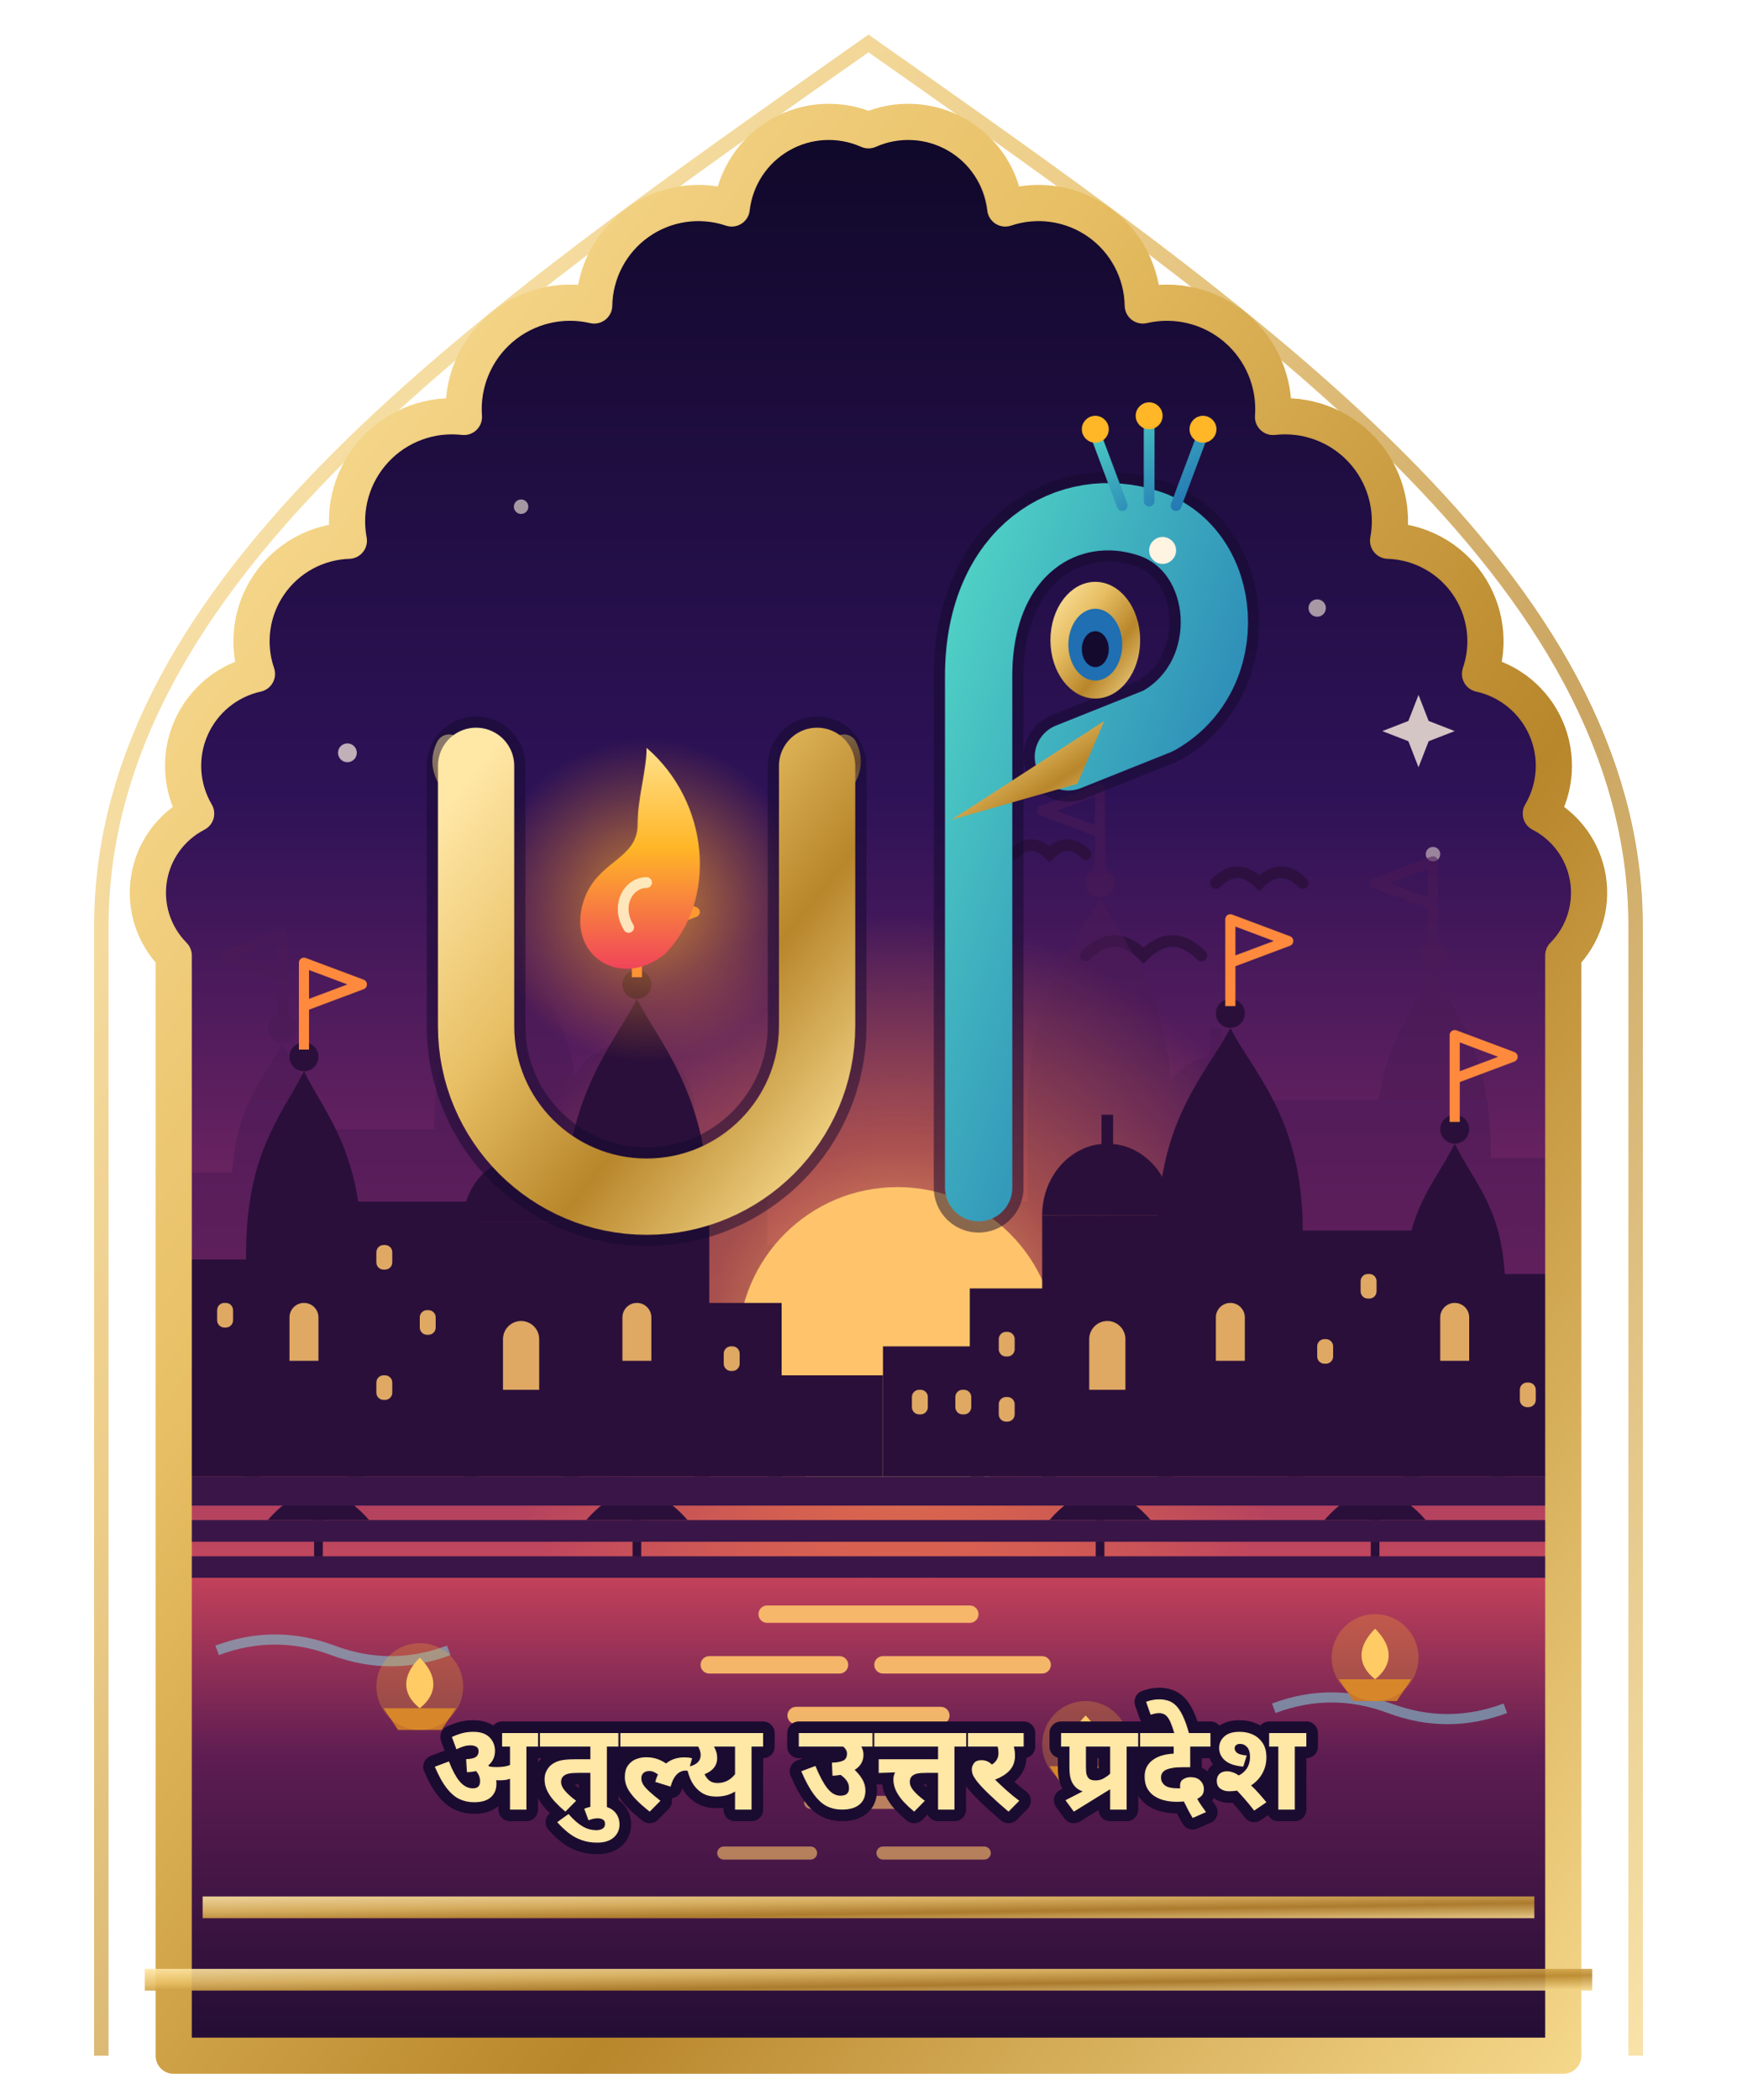
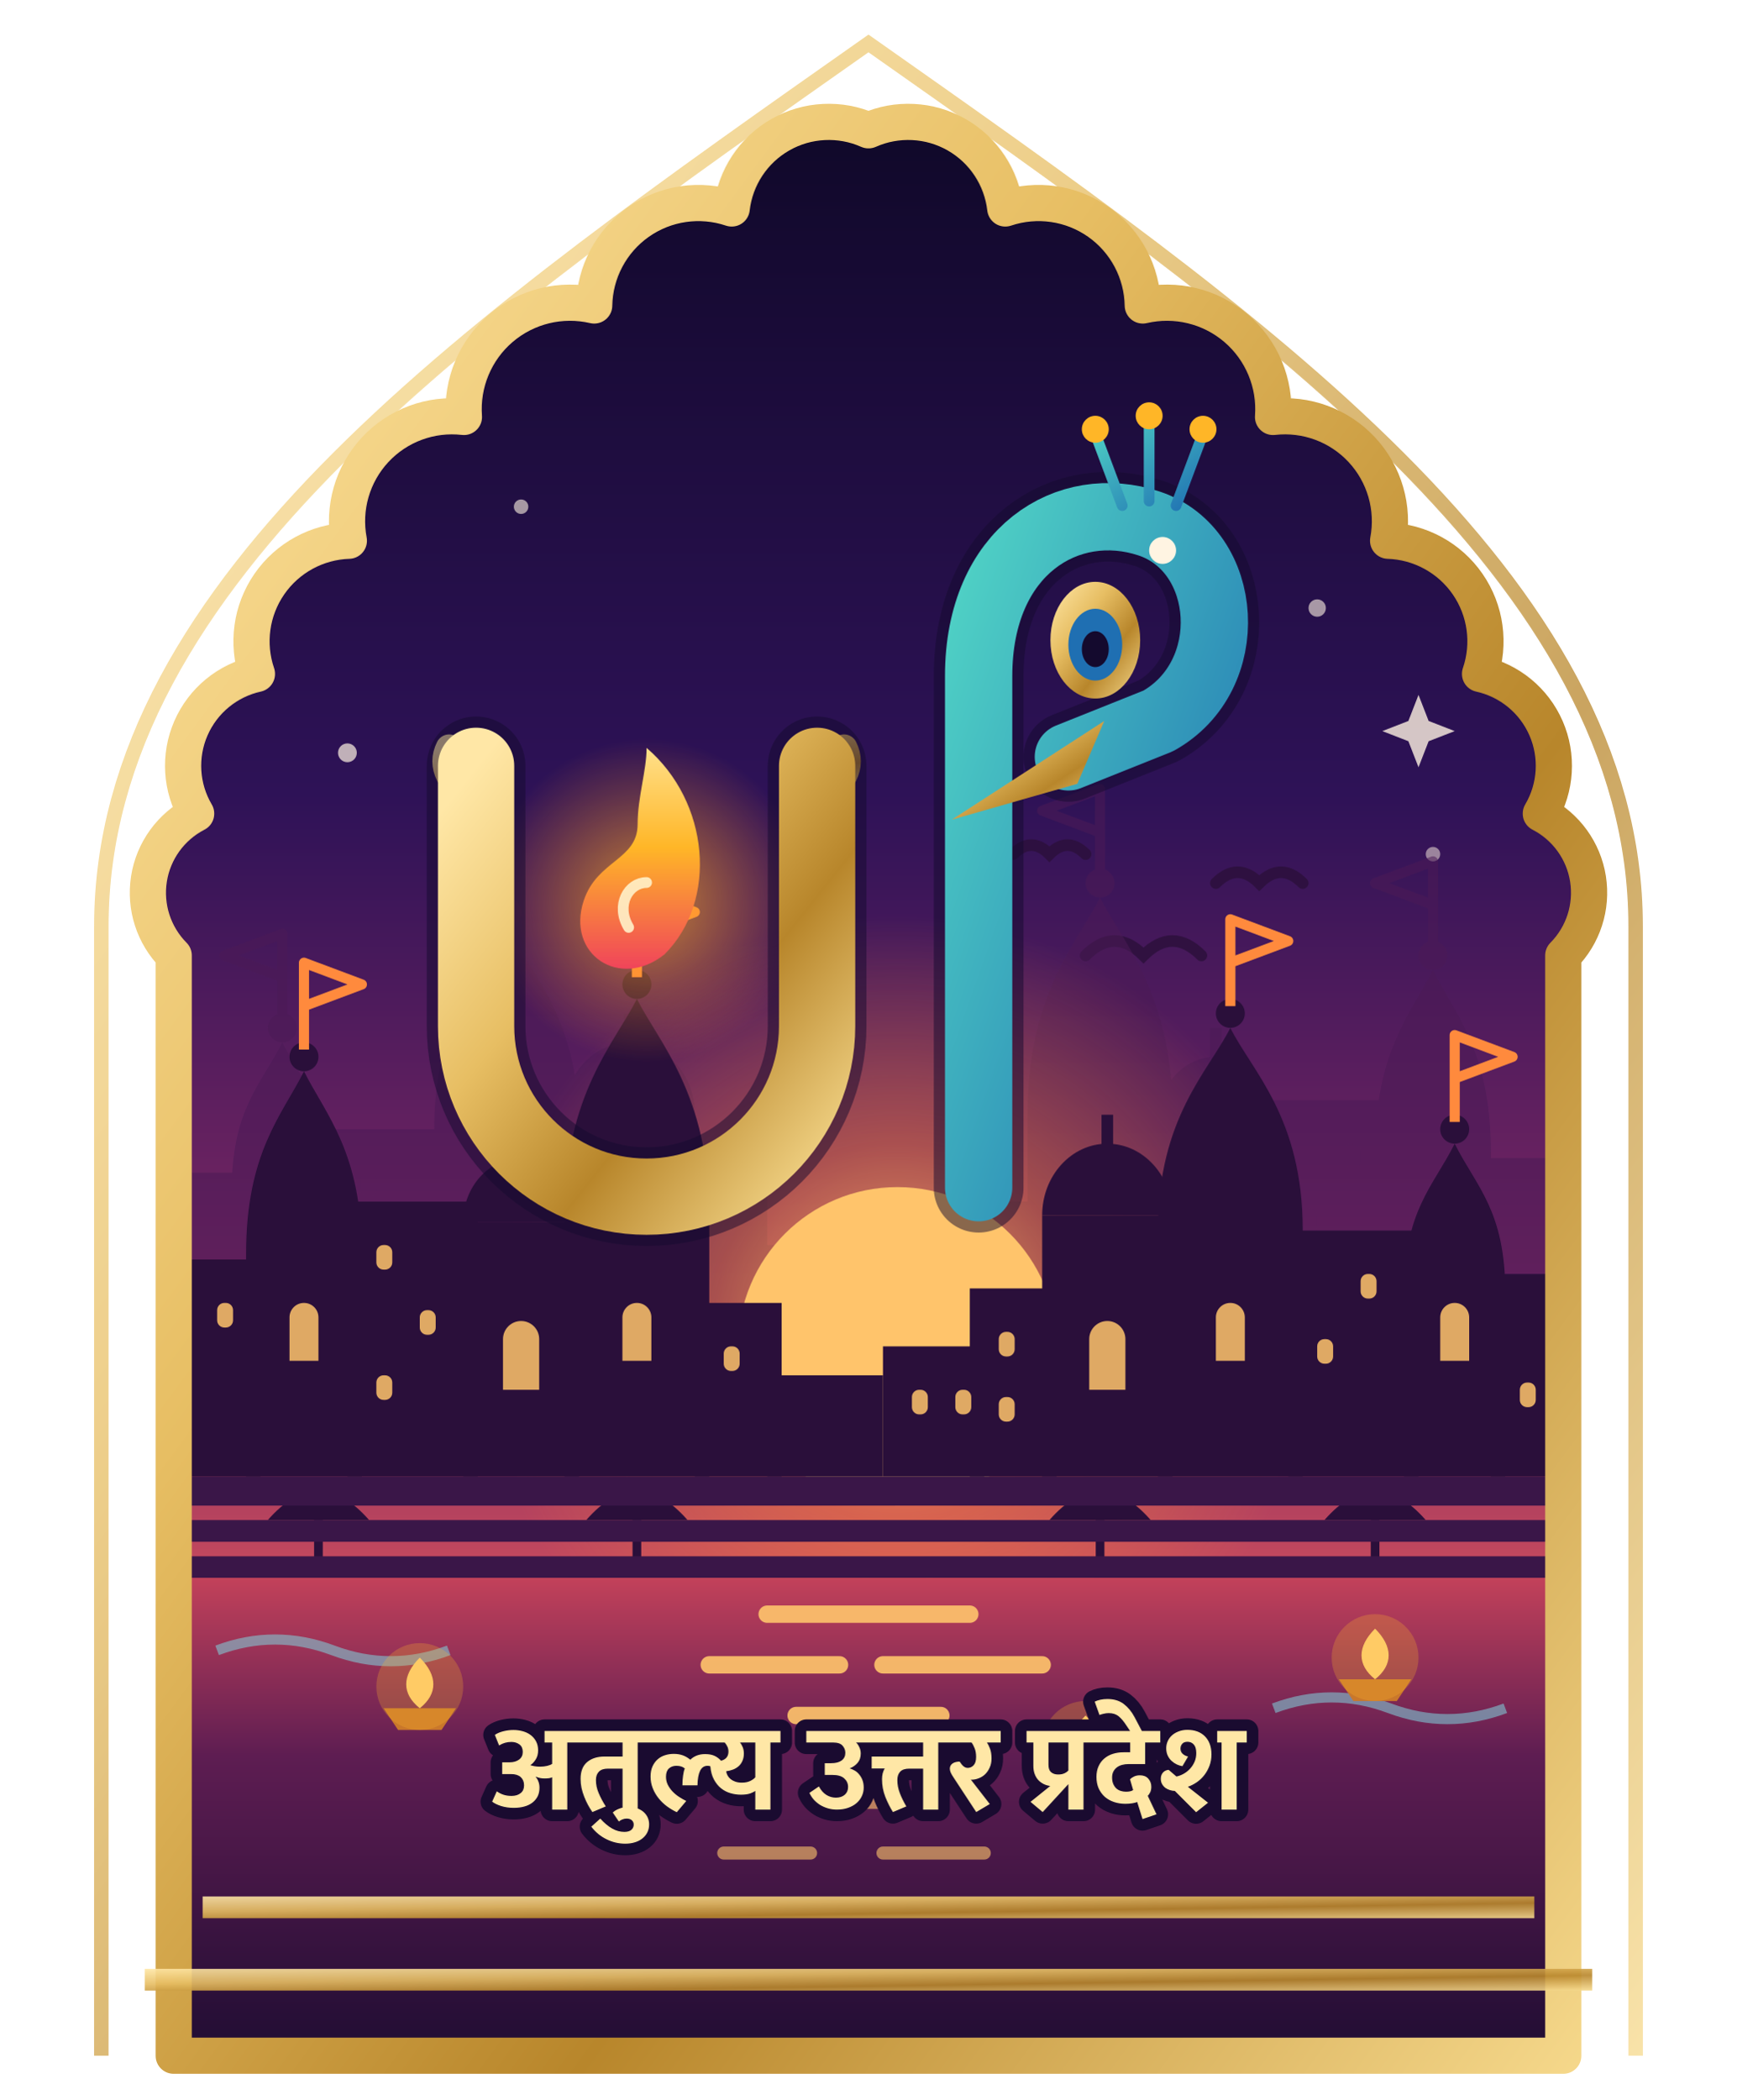
<svg xmlns="http://www.w3.org/2000/svg" viewBox="0 0 240 290" role="img" aria-label="Incredible UP emblem, अतुल्य उत्तर प्रदेश">
  <defs>
    <linearGradient id="full-gold" x1="0" y1="0" x2="1" y2="1">
      <stop offset="0" stop-color="#FFE7A6" />
      <stop offset=".35" stop-color="#E7BE63" />
      <stop offset=".65" stop-color="#B8862B" />
      <stop offset="1" stop-color="#F6D98C" />
    </linearGradient>
    <linearGradient id="full-silk" x1="0" y1="0" x2="0" y2="1">
      <stop offset="0" stop-color="#FFE08A" />
      <stop offset=".45" stop-color="#FFB627" />
      <stop offset="1" stop-color="#F0445A" />
    </linearGradient>
    <linearGradient id="full-sky" x1="0" y1="0" x2="0" y2="1">
      <stop offset="0" stop-color="#0F0828" />
      <stop offset=".35" stop-color="#2E1257" />
      <stop offset=".6" stop-color="#7A2763" />
      <stop offset=".8" stop-color="#E0565B" />
      <stop offset="1" stop-color="#FFB25E" />
    </linearGradient>
    <linearGradient id="full-river" x1="0" y1="0" x2="0" y2="1">
      <stop offset="0" stop-color="#C2415A" />
      <stop offset=".35" stop-color="#5E1D52" />
      <stop offset="1" stop-color="#1A0B30" />
    </linearGradient>
    <radialGradient id="full-sunGlow">
      <stop offset="0" stop-color="#FFD27A" stop-opacity=".9" />
      <stop offset=".45" stop-color="#FF8A3D" stop-opacity=".45" />
      <stop offset="1" stop-color="#FF8A3D" stop-opacity="0" />
    </radialGradient>
    <linearGradient id="full-teal" x1="0" y1="0" x2="1" y2="1">
      <stop offset="0" stop-color="#4FD1C5" />
      <stop offset="1" stop-color="#1F6FB2" />
    </linearGradient>
    <radialGradient id="full-flameGlow">
      <stop offset="0" stop-color="#FFB627" stop-opacity=".7" />
      <stop offset="1" stop-color="#FF8A1F" stop-opacity="0" />
    </radialGradient>
    <clipPath id="full-clip">
      <path d="M24 284V132.0A12.3 12.3 0 0 1 27.1 112.4A13.0 13.0 0 0 1 35.5 93.1A13.9 13.9 0 0 1 48.2 74.7A14.5 14.5 0 0 1 64.1 57.6A14.7 14.7 0 0 1 82.1 42.2A14.4 14.4 0 0 1 101.1 28.8A13.5 13.5 0 0 1 120.0 18.0A13.5 13.5 0 0 1 138.9 28.8A14.4 14.4 0 0 1 157.9 42.2A14.7 14.7 0 0 1 175.9 57.6A14.5 14.5 0 0 1 191.8 74.7A13.9 13.9 0 0 1 204.5 93.1A13.0 13.0 0 0 1 212.9 112.4A12.3 12.3 0 0 1 216.0 132.0V284Z" />
    </clipPath>
  </defs>
  <path d="M14 284V128C14 80 66 44 120 6C174 44 226 80 226 128V284" fill="none" stroke="url(#full-gold)" stroke-width="2" opacity=".75" />
  <path d="M24 284V132.0A12.3 12.3 0 0 1 27.1 112.4A13.0 13.0 0 0 1 35.5 93.1A13.9 13.9 0 0 1 48.2 74.7A14.5 14.5 0 0 1 64.1 57.6A14.7 14.7 0 0 1 82.1 42.2A14.4 14.4 0 0 1 101.1 28.8A13.5 13.5 0 0 1 120.0 18.0A13.5 13.5 0 0 1 138.9 28.8A14.4 14.4 0 0 1 157.9 42.2A14.7 14.7 0 0 1 175.9 57.6A14.5 14.5 0 0 1 191.8 74.7A13.9 13.9 0 0 1 204.5 93.1A13.0 13.0 0 0 1 212.9 112.4A12.3 12.3 0 0 1 216.0 132.0V284Z" fill="url(#full-sky)" />
  <g clip-path="url(#full-clip)">
    <g fill="#FFF4E2">
      <circle cx="48" cy="104" r="1.3" opacity=".7" />
      <circle cx="72" cy="70" r="1" opacity=".6" />
      <circle cx="182" cy="84" r="1.2" opacity=".6" />
      <circle cx="198" cy="118" r="1" opacity=".5" />
      <path d="M196 96l1.4 3.6 3.6 1.4-3.6 1.4-1.4 3.6-1.4-3.6-3.6-1.4 3.6-1.4z" opacity=".8" />
    </g>
    <g class="full-fly" fill="none" stroke="#2A0F3A" stroke-width="1.6" stroke-linecap="round" opacity=".8">
      <path d="M150 132q4-4 8 0q4-4 8 0" />
      <path d="M168 122q3-3 6 0q3-3 6 0" />
      <path d="M140 118q2.5-2.5 5 0q2.5-2.5 5 0" />
    </g>
    <g opacity=".55" transform="translate(240 0) scale(-1 1) translate(0 -14)">
      <g fill="#4A1A55">
        <rect x="20" y="174" width="16" height="30" />
        <path d="M34 204V173.2C34 159.2 39 154 42 148C45 154 50 159.2 50 173.2V204Z" />
        <circle cx="42" cy="146" r="2" />
        <rect x="48" y="166" width="18" height="38" />
        <rect x="64" y="168.8" width="16" height="35.2" />
        <path d="M64 168.8A8 8.8 0 0 1 80 168.8Z" />
        <path d="M72 156v6" stroke="#4A1A55" stroke-width="1.6" />
        <path d="M78 204V167.7C78 151.2 85 144 88 138C91 144 98 151.2 98 167.7V204Z" />
        <circle cx="88" cy="136" r="2" />
        <rect x="96" y="180" width="12" height="24" />
        <rect x="106" y="190" width="16" height="14" />
        <rect x="122" y="186" width="14" height="18" />
        <rect x="134" y="178" width="12" height="26" />
        <rect x="144" y="167.9" width="18" height="36.1" />
        <path d="M144 167.9A9 9.9 0 0 1 162 167.9Z" />
        <path d="M153 154v6" stroke="#4A1A55" stroke-width="1.6" />
        <path d="M160 204V169.9C160 154.4 167 148 170 142C173 148 180 154.4 180 169.9V204Z" />
        <circle cx="170" cy="140" r="2" />
        <rect x="178" y="170" width="18" height="34" />
        <path d="M194 204V178.7C194 167.2 198 164 201 158C204 164 208 167.2 208 178.7V204Z" />
        <circle cx="201" cy="156" r="2" />
        <rect x="206" y="176" width="14" height="28" />
        <path d="M37 210q7-8 14 0z" />
        <path d="M44 210v6" stroke="#4A1A55" stroke-width="1.2" />
        <path d="M81 210q7-8 14 0z" />
        <path d="M88 210v6" stroke="#4A1A55" stroke-width="1.2" />
        <path d="M145 210q7-8 14 0z" />
        <path d="M152 210v6" stroke="#4A1A55" stroke-width="1.2" />
        <path d="M183 210q7-8 14 0z" />
        <path d="M190 210v6" stroke="#4A1A55" stroke-width="1.2" />
      </g>
      <g fill="#4A1A55" opacity=".85">
        <rect x="24" y="180" width="2.2" height="3.4" rx="1" />
        <rect x="30" y="180" width="2.2" height="3.4" rx="1" />
        <rect x="24" y="189" width="2.2" height="3.4" rx="1" />
        <path d="M40 188v-6a2 2 0 0 1 4 0v6z" />
        <rect x="52" y="172" width="2.2" height="3.4" rx="1" />
        <rect x="58" y="181" width="2.2" height="3.4" rx="1" />
        <rect x="52" y="190" width="2.2" height="3.4" rx="1" />
        <path d="M69.5 192v-7a2.5 2.5 0 0 1 5 0v7z" />
        <path d="M86 188v-6a2 2 0 0 1 4 0v6z" />
        <rect x="100" y="186" width="2.2" height="3.4" rx="1" />
        <rect x="126" y="192" width="2.2" height="3.4" rx="1" />
        <rect x="132" y="192" width="2.2" height="3.4" rx="1" />
        <rect x="138" y="184" width="2.2" height="3.4" rx="1" />
        <rect x="138" y="193" width="2.2" height="3.4" rx="1" />
        <path d="M150.5 192v-7a2.5 2.5 0 0 1 5 0v7z" />
        <path d="M168 188v-6a2 2 0 0 1 4 0v6z" />
        <rect x="188" y="176" width="2.2" height="3.4" rx="1" />
        <rect x="182" y="185" width="2.2" height="3.4" rx="1" />
        <path d="M199 188v-6a2 2 0 0 1 4 0v6z" />
        <rect x="216" y="182" width="2.2" height="3.4" rx="1" />
        <rect x="210" y="191" width="2.2" height="3.4" rx="1" />
        <rect x="216" y="191" width="2.2" height="3.4" rx="1" />
      </g>
      <g fill="none" stroke="#4A1A55" stroke-width="1.4" stroke-linejoin="round">
        <path d="M42 145V133l8 3-8 3" />
        <path d="M88 135V123l8 3-8 3" />
        <path d="M170 139V127l8 3-8 3" />
        <path d="M201 155V143l8 3-8 3" />
      </g>
    </g>
    <circle class="full-sun" cx="124" cy="184" r="58" fill="url(#full-sunGlow)" />
    <circle cx="124" cy="186" r="22" fill="#FFC46B" stroke="none" stroke-width="1.5" />
    <g fill="#2A0F3A">
      <rect x="20" y="174" width="16" height="30" />
      <path d="M34 204V173.2C34 159.2 39 154 42 148C45 154 50 159.2 50 173.2V204Z" />
      <circle cx="42" cy="146" r="2" />
      <rect x="48" y="166" width="18" height="38" />
      <rect x="64" y="168.8" width="16" height="35.2" />
      <path d="M64 168.8A8 8.8 0 0 1 80 168.8Z" />
      <path d="M72 156v6" stroke="#2A0F3A" stroke-width="1.6" />
      <path d="M78 204V167.7C78 151.2 85 144 88 138C91 144 98 151.2 98 167.7V204Z" />
      <circle cx="88" cy="136" r="2" />
      <rect x="96" y="180" width="12" height="24" />
      <rect x="106" y="190" width="16" height="14" />
      <rect x="122" y="186" width="14" height="18" />
      <rect x="134" y="178" width="12" height="26" />
      <rect x="144" y="167.9" width="18" height="36.1" />
      <path d="M144 167.9A9 9.9 0 0 1 162 167.9Z" />
      <path d="M153 154v6" stroke="#2A0F3A" stroke-width="1.6" />
      <path d="M160 204V169.9C160 154.4 167 148 170 142C173 148 180 154.4 180 169.9V204Z" />
      <circle cx="170" cy="140" r="2" />
      <rect x="178" y="170" width="18" height="34" />
      <path d="M194 204V178.7C194 167.2 198 164 201 158C204 164 208 167.2 208 178.7V204Z" />
      <circle cx="201" cy="156" r="2" />
      <rect x="206" y="176" width="14" height="28" />
      <path d="M37 210q7-8 14 0z" />
      <path d="M44 210v6" stroke="#2A0F3A" stroke-width="1.2" />
      <path d="M81 210q7-8 14 0z" />
      <path d="M88 210v6" stroke="#2A0F3A" stroke-width="1.2" />
      <path d="M145 210q7-8 14 0z" />
      <path d="M152 210v6" stroke="#2A0F3A" stroke-width="1.2" />
      <path d="M183 210q7-8 14 0z" />
      <path d="M190 210v6" stroke="#2A0F3A" stroke-width="1.2" />
    </g>
    <g fill="#FFC46B" opacity=".85">
      <rect x="24" y="180" width="2.2" height="3.4" rx="1" />
      <rect x="30" y="180" width="2.2" height="3.4" rx="1" />
      <rect x="24" y="189" width="2.2" height="3.4" rx="1" />
      <path d="M40 188v-6a2 2 0 0 1 4 0v6z" />
      <rect x="52" y="172" width="2.2" height="3.4" rx="1" />
      <rect x="58" y="181" width="2.2" height="3.4" rx="1" />
      <rect x="52" y="190" width="2.2" height="3.4" rx="1" />
      <path d="M69.5 192v-7a2.5 2.5 0 0 1 5 0v7z" />
      <path d="M86 188v-6a2 2 0 0 1 4 0v6z" />
      <rect x="100" y="186" width="2.2" height="3.4" rx="1" />
      <rect x="126" y="192" width="2.2" height="3.4" rx="1" />
      <rect x="132" y="192" width="2.2" height="3.4" rx="1" />
      <rect x="138" y="184" width="2.2" height="3.4" rx="1" />
      <rect x="138" y="193" width="2.2" height="3.4" rx="1" />
      <path d="M150.5 192v-7a2.5 2.5 0 0 1 5 0v7z" />
      <path d="M168 188v-6a2 2 0 0 1 4 0v6z" />
      <rect x="188" y="176" width="2.2" height="3.4" rx="1" />
      <rect x="182" y="185" width="2.2" height="3.4" rx="1" />
      <path d="M199 188v-6a2 2 0 0 1 4 0v6z" />
      <rect x="216" y="182" width="2.2" height="3.4" rx="1" />
      <rect x="210" y="191" width="2.2" height="3.4" rx="1" />
      <rect x="216" y="191" width="2.2" height="3.4" rx="1" />
    </g>
    <g fill="none" stroke="#FF8A3D" stroke-width="1.4" stroke-linejoin="round">
      <path d="M42 145V133l8 3-8 3" />
      <path d="M88 135V123l8 3-8 3" />
      <path d="M170 139V127l8 3-8 3" />
      <path d="M201 155V143l8 3-8 3" />
    </g>
    <g fill="#3A1648" opacity="1">
      <rect x="10" y="204" width="220" height="4" />
      <rect x="10" y="210" width="220" height="3" />
      <rect x="10" y="215" width="220" height="3" />
    </g>
    <rect x="10" y="218" width="220" height="70" fill="url(#full-river)" />
    <g stroke="#FFC46B" stroke-linecap="round">
      <path class="full-shim" d="M106 223h28M98 230h18M122 230h22M110 237h20" stroke-width="2.4" opacity=".9" />
      <path class="full-shim2" d="M112 249h18M100 256h12M122 256h14" stroke-width="1.8" opacity=".6" />
    </g>
    <path d="M30 228q8-3 16 0t16 0M176 236q8-3 16 0t16 0" fill="none" stroke="#7FD3DE" stroke-width="1.4" opacity=".55" />
    <g class="full-bob" style="animation-delay:0s">
      <path d="M53 236h10l-2 3h-6z" fill="#C9772B" />
      <path d="M58 229c2.5 2.5 2.5 5 0 7c-2.5-2-2.5-4.5 0-7z" fill="#FFD27A" />
      <circle cx="58" cy="233" r="6" fill="#FFB627" opacity=".25" />
    </g>
    <g class="full-bob" style="animation-delay:-1s">
      <path d="M145 244h10l-2 3h-6z" fill="#C9772B" />
      <path d="M150 237c2.5 2.5 2.5 5 0 7c-2.5-2-2.5-4.5 0-7z" fill="#FFD27A" />
      <circle cx="150" cy="241" r="6" fill="#FFB627" opacity=".25" />
    </g>
    <g class="full-bob" style="animation-delay:-2s">
      <path d="M185 232h10l-2 3h-6z" fill="#C9772B" />
      <path d="M190 225c2.5 2.5 2.5 5 0 7c-2.5-2-2.5-4.5 0-7z" fill="#FFD27A" />
      <circle cx="190" cy="229" r="6" fill="#FFB627" opacity=".25" />
    </g>
  </g>
  <path d="M24 284V132.0A12.3 12.3 0 0 1 27.1 112.4A13.0 13.0 0 0 1 35.5 93.1A13.9 13.9 0 0 1 48.2 74.7A14.5 14.5 0 0 1 64.1 57.6A14.7 14.7 0 0 1 82.1 42.2A14.4 14.4 0 0 1 101.1 28.8A13.5 13.5 0 0 1 120.0 18.0A13.5 13.5 0 0 1 138.9 28.8A14.4 14.4 0 0 1 157.9 42.2A14.7 14.7 0 0 1 175.9 57.6A14.5 14.5 0 0 1 191.8 74.7A13.9 13.9 0 0 1 204.5 93.1A13.0 13.0 0 0 1 212.9 112.4A12.3 12.3 0 0 1 216.0 132.0V284Z" fill="none" stroke="url(#full-gold)" stroke-width="5" stroke-linejoin="round" />
  <g transform="translate(116 112) scale(.62) translate(-125 -130)">
    <circle class="full-halo" cx="82" cy="150" r="36" fill="url(#full-flameGlow)" />
    <path class="full-flame" d="M82 116C96 128 98 150 86 162C76 170 64 162 68 150C71 141 80 141 80 133C80 127 82 121 82 116Z" fill="url(#full-silk)" />
    <path d="M78 156c-3-5 0-10 4-10" fill="none" stroke="#FFF1C9" stroke-width="2.4" stroke-linecap="round" opacity=".9" />
    <path d="M44 128C38 124 36 120 38 116M120 128C126 124 128 120 126 116" fill="none" stroke="url(#full-gold)" stroke-width="6" stroke-linecap="round" />
    <path d="M44 120V178A38 38 0 0 0 120 178V120" fill="none" stroke="#140A2E" stroke-width="22" stroke-linecap="round" opacity="0.5" />
    <path d="M44 120V178A38 38 0 0 0 120 178V120" fill="none" stroke="url(#full-gold)" stroke-width="17" stroke-linecap="round" />
    <path d="M156 214V100C156 72 176 60 194 66C212 72 214 100 196 110L176 118" fill="none" stroke="#140A2E" stroke-width="20" stroke-linecap="round" stroke-linejoin="round" opacity="0.5" />
    <path d="M156 214V100C156 72 176 60 194 66C212 72 214 100 196 110L176 118" fill="none" stroke="url(#full-teal)" stroke-width="15" stroke-linecap="round" stroke-linejoin="round" />
    <path d="M184 110L150 132L178 124Z" fill="url(#full-gold)" />
    <g stroke="url(#full-teal)" stroke-width="2.4" stroke-linecap="round">
      <path d="M188 62l-6-16M194 61l0-17M200 62l6-16" />
    </g>
    <g fill="#FFB627">
      <circle cx="182" cy="45" r="3" />
      <circle cx="194" cy="42" r="3" />
      <circle cx="206" cy="45" r="3" />
    </g>
    <ellipse cx="182" cy="92" rx="10" ry="13" fill="url(#full-gold)" />
    <ellipse cx="182" cy="93" rx="6" ry="8" fill="#1F6FB2" />
    <ellipse cx="182" cy="94" rx="3" ry="4" fill="#140A2E" />
    <circle cx="197" cy="72" r="3" fill="#FFF4E2" />
  </g>
-   <text x="120" y="250" text-anchor="middle" font-family="Mukta, 'Noto Sans Devanagari', sans-serif" font-weight="700" font-size="17" letter-spacing=".5" fill="#FFE7A6" stroke="#1A0B30" stroke-width="3.2" paint-order="stroke" stroke-linejoin="round">अतुल्य उत्तर प्रदेश</text>
+   <path transform="translate(67.91 250)" d="M0.46 -10.32Q0.92 -10.64 1.62 -10.82Q2.33 -11 3.03 -11Q3.69 -11 4.31 -10.83Q4.93 -10.66 5.4 -10.31Q5.87 -9.96 6.15 -9.44Q6.44 -8.91 6.44 -8.18Q6.44 -7.43 6.09 -6.9Q5.75 -6.38 5.36 -6.14Q5.61 -6.05 5.96 -5.99Q6.31 -5.93 6.7 -5.93Q7.24 -5.93 7.69 -6.04Q8.14 -6.15 8.38 -6.32V-9.27H7.33V-10.86H11.88V-9.27H10.47V0H8.38V-4.47Q8.25 -4.39 7.96 -4.34Q7.68 -4.3 7.34 -4.3Q7.02 -4.3 6.73 -4.36Q6.44 -4.42 6.15 -4.54L6.12 -4.49Q6.36 -4.23 6.49 -3.85Q6.63 -3.47 6.63 -3.03Q6.63 -2.36 6.38 -1.84Q6.12 -1.33 5.66 -0.97Q5.2 -0.61 4.55 -0.43Q3.89 -0.24 3.08 -0.24Q2.16 -0.24 1.34 -0.49Q0.53 -0.75 0.09 -1.1L0.73 -2.53Q1.14 -2.23 1.64 -2.06Q2.14 -1.89 2.77 -1.89Q3.54 -1.89 4.02 -2.27Q4.5 -2.65 4.5 -3.35Q4.5 -4.06 4.04 -4.49Q3.57 -4.91 2.69 -4.91H1.48V-6.53H2.48Q3.3 -6.53 3.81 -6.91Q4.32 -7.29 4.32 -7.97Q4.32 -8.67 3.85 -9.01Q3.38 -9.35 2.74 -9.35Q2.3 -9.35 1.87 -9.23Q1.45 -9.11 1.05 -8.86ZM16.08 -5.66Q15.25 -5.66 14.84 -5.24Q14.43 -4.83 14.43 -4.08Q14.43 -3.16 14.81 -2.28Q15.18 -1.39 15.79 -0.44L13.94 0.34Q13.62 -0.12 13.33 -0.65Q13.04 -1.19 12.81 -1.78Q12.58 -2.36 12.44 -2.98Q12.31 -3.6 12.31 -4.25Q12.31 -5.81 13.22 -6.57Q14.13 -7.33 15.61 -7.33H18.11V-9.27H11.54V-10.86H21.61V-9.27H20.2V0H18.11V-5.66ZM16.76 0.41Q17.09 0.07 17.7 -0.15Q18.31 -0.37 18.92 -0.37Q19.6 -0.37 20.14 -0.18Q20.67 0.02 21.04 0.35Q21.4 0.68 21.59 1.11Q21.78 1.55 21.78 2.04Q21.78 2.62 21.55 3.11Q21.32 3.6 20.88 3.96Q20.45 4.32 19.84 4.51Q19.23 4.71 18.48 4.71Q17.14 4.71 15.9 4.1Q14.65 3.49 13.79 2.36L15.03 1.24Q15.86 2.16 16.68 2.62Q17.49 3.08 18.36 3.08Q19.01 3.08 19.33 2.79Q19.65 2.5 19.65 2.07Q19.65 1.72 19.4 1.48Q19.14 1.24 18.67 1.24Q18.38 1.24 18.08 1.36Q17.78 1.48 17.6 1.65ZM38.54 -9.27V0H36.45V-2.58Q36.26 -2.43 35.77 -2.24Q35.28 -2.06 34.46 -2.06Q33.73 -2.06 33.01 -2.27Q32.3 -2.48 31.71 -2.95Q31.13 -3.42 30.73 -4.17Q30.33 -4.91 30.24 -5.98Q30.11 -6.05 29.85 -6.05Q29.16 -6.05 28.82 -5.36Q28.49 -4.68 28.46 -3.35H26.38Q26.38 -4.06 26.47 -4.69Q26.55 -5.32 26.71 -5.68Q26.49 -5.87 26.21 -5.96Q25.93 -6.05 25.53 -6.05Q24.94 -6.05 24.52 -5.69Q24.11 -5.32 24.11 -4.54Q24.11 -3.94 24.36 -3.43Q24.62 -2.92 25.02 -2.5Q25.43 -2.07 25.93 -1.75Q26.42 -1.43 26.91 -1.19L25.6 0.36Q24.91 0.03 24.26 -0.44Q23.61 -0.92 23.1 -1.55Q22.59 -2.18 22.29 -2.93Q21.98 -3.69 21.98 -4.56Q21.98 -5.37 22.24 -5.96Q22.51 -6.55 22.95 -6.94Q23.39 -7.33 23.97 -7.51Q24.55 -7.7 25.18 -7.7Q25.89 -7.7 26.45 -7.49Q27.01 -7.28 27.47 -6.89Q27.8 -7.23 28.32 -7.45Q28.85 -7.67 29.51 -7.67Q30.29 -7.67 30.81 -7.43Q31.33 -7.19 31.72 -6.75Q32.74 -7.02 32.74 -8.02Q32.74 -8.4 32.59 -8.71Q32.44 -9.03 32.22 -9.27H21.27V-10.86H39.93V-9.27ZM36.45 -4.47V-9.27H34.34Q34.54 -9.03 34.71 -8.63Q34.87 -8.23 34.87 -7.75Q34.87 -7.17 34.67 -6.73Q34.48 -6.29 34.14 -5.99Q33.81 -5.7 33.37 -5.53Q32.93 -5.36 32.44 -5.3Q32.45 -5.02 32.61 -4.73Q32.76 -4.44 33.03 -4.22Q33.3 -4 33.69 -3.86Q34.09 -3.72 34.58 -3.72Q35.29 -3.72 35.78 -3.97Q36.26 -4.22 36.45 -4.47ZM49.49 -5.7Q49.84 -5.59 50.19 -5.39Q50.54 -5.19 50.81 -4.85Q51.09 -4.52 51.26 -4.07Q51.43 -3.62 51.43 -3.04Q51.43 -2.41 51.17 -1.86Q50.92 -1.31 50.43 -0.89Q49.95 -0.48 49.26 -0.24Q48.57 0 47.72 0Q47.06 0 46.46 -0.18Q45.87 -0.36 45.38 -0.66Q44.9 -0.97 44.52 -1.39Q44.15 -1.82 43.93 -2.31L45.24 -3.2Q45.66 -2.41 46.27 -2.03Q46.89 -1.65 47.58 -1.65Q48.35 -1.65 48.81 -2.05Q49.27 -2.45 49.27 -3.13Q49.27 -3.84 48.73 -4.32Q48.2 -4.79 47.11 -4.79H46.05V-6.41H46.92Q47.86 -6.41 48.37 -6.78Q48.89 -7.16 48.89 -7.84Q48.89 -8.4 48.51 -8.83Q48.13 -9.27 47.19 -9.27H43.5V-10.86H52.36V-9.27H50.37Q50.61 -9.08 50.81 -8.65Q51.02 -8.23 51.02 -7.75Q51.02 -6.95 50.57 -6.44Q50.12 -5.93 49.49 -5.7ZM57.72 -5.66Q56.87 -5.66 56.47 -5.24Q56.08 -4.83 56.08 -4.08Q56.08 -3.16 56.42 -2.28Q56.76 -1.39 57.32 -0.44L55.47 0.34Q54.88 -0.6 54.42 -1.75Q53.96 -2.91 53.96 -4.2Q53.96 -4.61 54.05 -5Q54.15 -5.39 54.33 -5.68H52.53V-7.33H59.64V-9.27H52.02V-10.86H63.12V-9.27H61.73V0H59.64V-5.66ZM68.85 -0.77 66.98 0.34 63.87 -4.4Q63.58 -4.83 63.45 -5.12Q63.33 -5.41 63.33 -5.66Q63.33 -6.1 63.7 -6.37Q64.07 -6.63 64.69 -6.63L64.97 -6.24Q65.14 -6.02 65.35 -5.89Q65.55 -5.76 65.79 -5.76Q66.28 -5.76 66.62 -6.13Q66.96 -6.49 66.96 -7.28Q66.96 -7.96 66.76 -8.47Q66.56 -8.98 66.33 -9.27H62.78V-10.86H70.36V-9.27H68.46Q68.65 -9.01 68.87 -8.45Q69.09 -7.89 69.09 -7.07Q69.09 -6.34 68.83 -5.79Q68.58 -5.24 68.19 -4.87Q67.8 -4.5 67.3 -4.32Q66.81 -4.13 66.35 -4.13Q66.28 -4.13 66.23 -4.15ZM83.22 -9.27H81.8V0H79.71V-3.52L76.16 0.34L74.48 -1.07L77.2 -3.26Q76.7 -3.33 76.28 -3.54Q75.85 -3.76 75.54 -4.1Q75.23 -4.44 75.05 -4.93Q74.87 -5.42 74.87 -6.07V-9.27H73.93V-10.86H83.22ZM76.96 -6.19Q76.96 -5.47 77.33 -5.16Q77.71 -4.85 78.29 -4.85Q78.8 -4.85 79.15 -5.01Q79.51 -5.17 79.71 -5.41V-9.27H76.96ZM91.17 -3.15Q91.17 -2.7 91.01 -2.38Q90.85 -2.06 90.68 -1.9L91.89 0.65L89.96 1.31L89.22 -1.05Q88.96 -0.94 88.52 -0.87Q88.08 -0.8 87.58 -0.8Q86.77 -0.8 86.04 -1.04Q85.31 -1.28 84.76 -1.75Q84.22 -2.23 83.9 -2.92Q83.59 -3.62 83.59 -4.52Q83.59 -5.37 83.89 -6.01Q84.18 -6.65 84.69 -7.07Q85.2 -7.5 85.88 -7.71Q86.56 -7.92 87.33 -7.92H88.25V-9.27H82.88V-10.86H92.41V-9.27H90.32V-6.29H88.01Q87.55 -6.29 87.14 -6.18Q86.73 -6.07 86.42 -5.84Q86.11 -5.61 85.93 -5.26Q85.75 -4.91 85.75 -4.44Q85.75 -3.93 85.91 -3.55Q86.07 -3.18 86.33 -2.93Q86.6 -2.69 86.95 -2.58Q87.3 -2.47 87.67 -2.47Q87.99 -2.47 88.26 -2.53Q88.52 -2.6 88.66 -2.7L88.23 -4.18Q88.45 -4.42 88.8 -4.58Q89.15 -4.74 89.59 -4.74Q90.34 -4.74 90.75 -4.28Q91.17 -3.81 91.17 -3.15ZM83.35 -14.91Q83.67 -15.08 84.13 -15.18Q84.59 -15.28 85.1 -15.28Q86.45 -15.28 87.35 -14.6Q88.25 -13.92 88.86 -12.77L90.15 -10.32H88.6L87.75 -11.59Q87.19 -12.46 86.66 -12.89Q86.12 -13.33 85.29 -13.33Q84.95 -13.33 84.62 -13.25Q84.29 -13.18 84.01 -13.07ZM100.88 -9.27H100.27V-10.86H104.36V-9.27H102.97V0H100.88ZM96.15 -11.02Q97.68 -11.02 98.58 -10.12Q99.48 -9.21 99.48 -7.63Q99.48 -6.78 99.21 -6.06Q98.94 -5.34 98.49 -4.76Q98.04 -4.18 97.44 -3.77Q96.85 -3.37 96.22 -3.15L99.01 -0.95L97.36 0.36L94.42 -2.58Q94.11 -2.58 93.76 -2.69Q93.42 -2.79 93.13 -2.99Q92.85 -3.2 92.67 -3.51Q92.48 -3.83 92.48 -4.27Q92.48 -4.57 92.58 -4.8Q92.68 -5.03 92.85 -5.19Q93.01 -5.34 93.2 -5.41Q93.4 -5.49 93.57 -5.49L94.64 -4.57Q95.2 -4.69 95.69 -4.98Q96.19 -5.27 96.56 -5.69Q96.93 -6.1 97.16 -6.64Q97.38 -7.17 97.38 -7.8Q97.38 -8.62 97.04 -8.99Q96.7 -9.37 96.17 -9.37Q95.69 -9.37 95.45 -9.1Q95.2 -8.82 95.2 -8.43Q95.2 -7.99 95.5 -7.71Q95.8 -7.43 96.25 -7.33L95.47 -6Q95.1 -6.05 94.71 -6.23Q94.32 -6.41 93.98 -6.72Q93.65 -7.02 93.44 -7.46Q93.23 -7.91 93.23 -8.48Q93.23 -8.99 93.44 -9.46Q93.65 -9.93 94.04 -10.27Q94.42 -10.61 94.96 -10.81Q95.51 -11.02 96.15 -11.02Z" fill="#FFE7A6" stroke="#1A0B30" stroke-width="3.2" paint-order="stroke" stroke-linejoin="round" />
  <g fill="url(#full-gold)" opacity="0.9">
    <rect x="28" y="262" width="184" height="3" />
    <rect x="20" y="272" width="200" height="3" />
  </g>
</svg>
